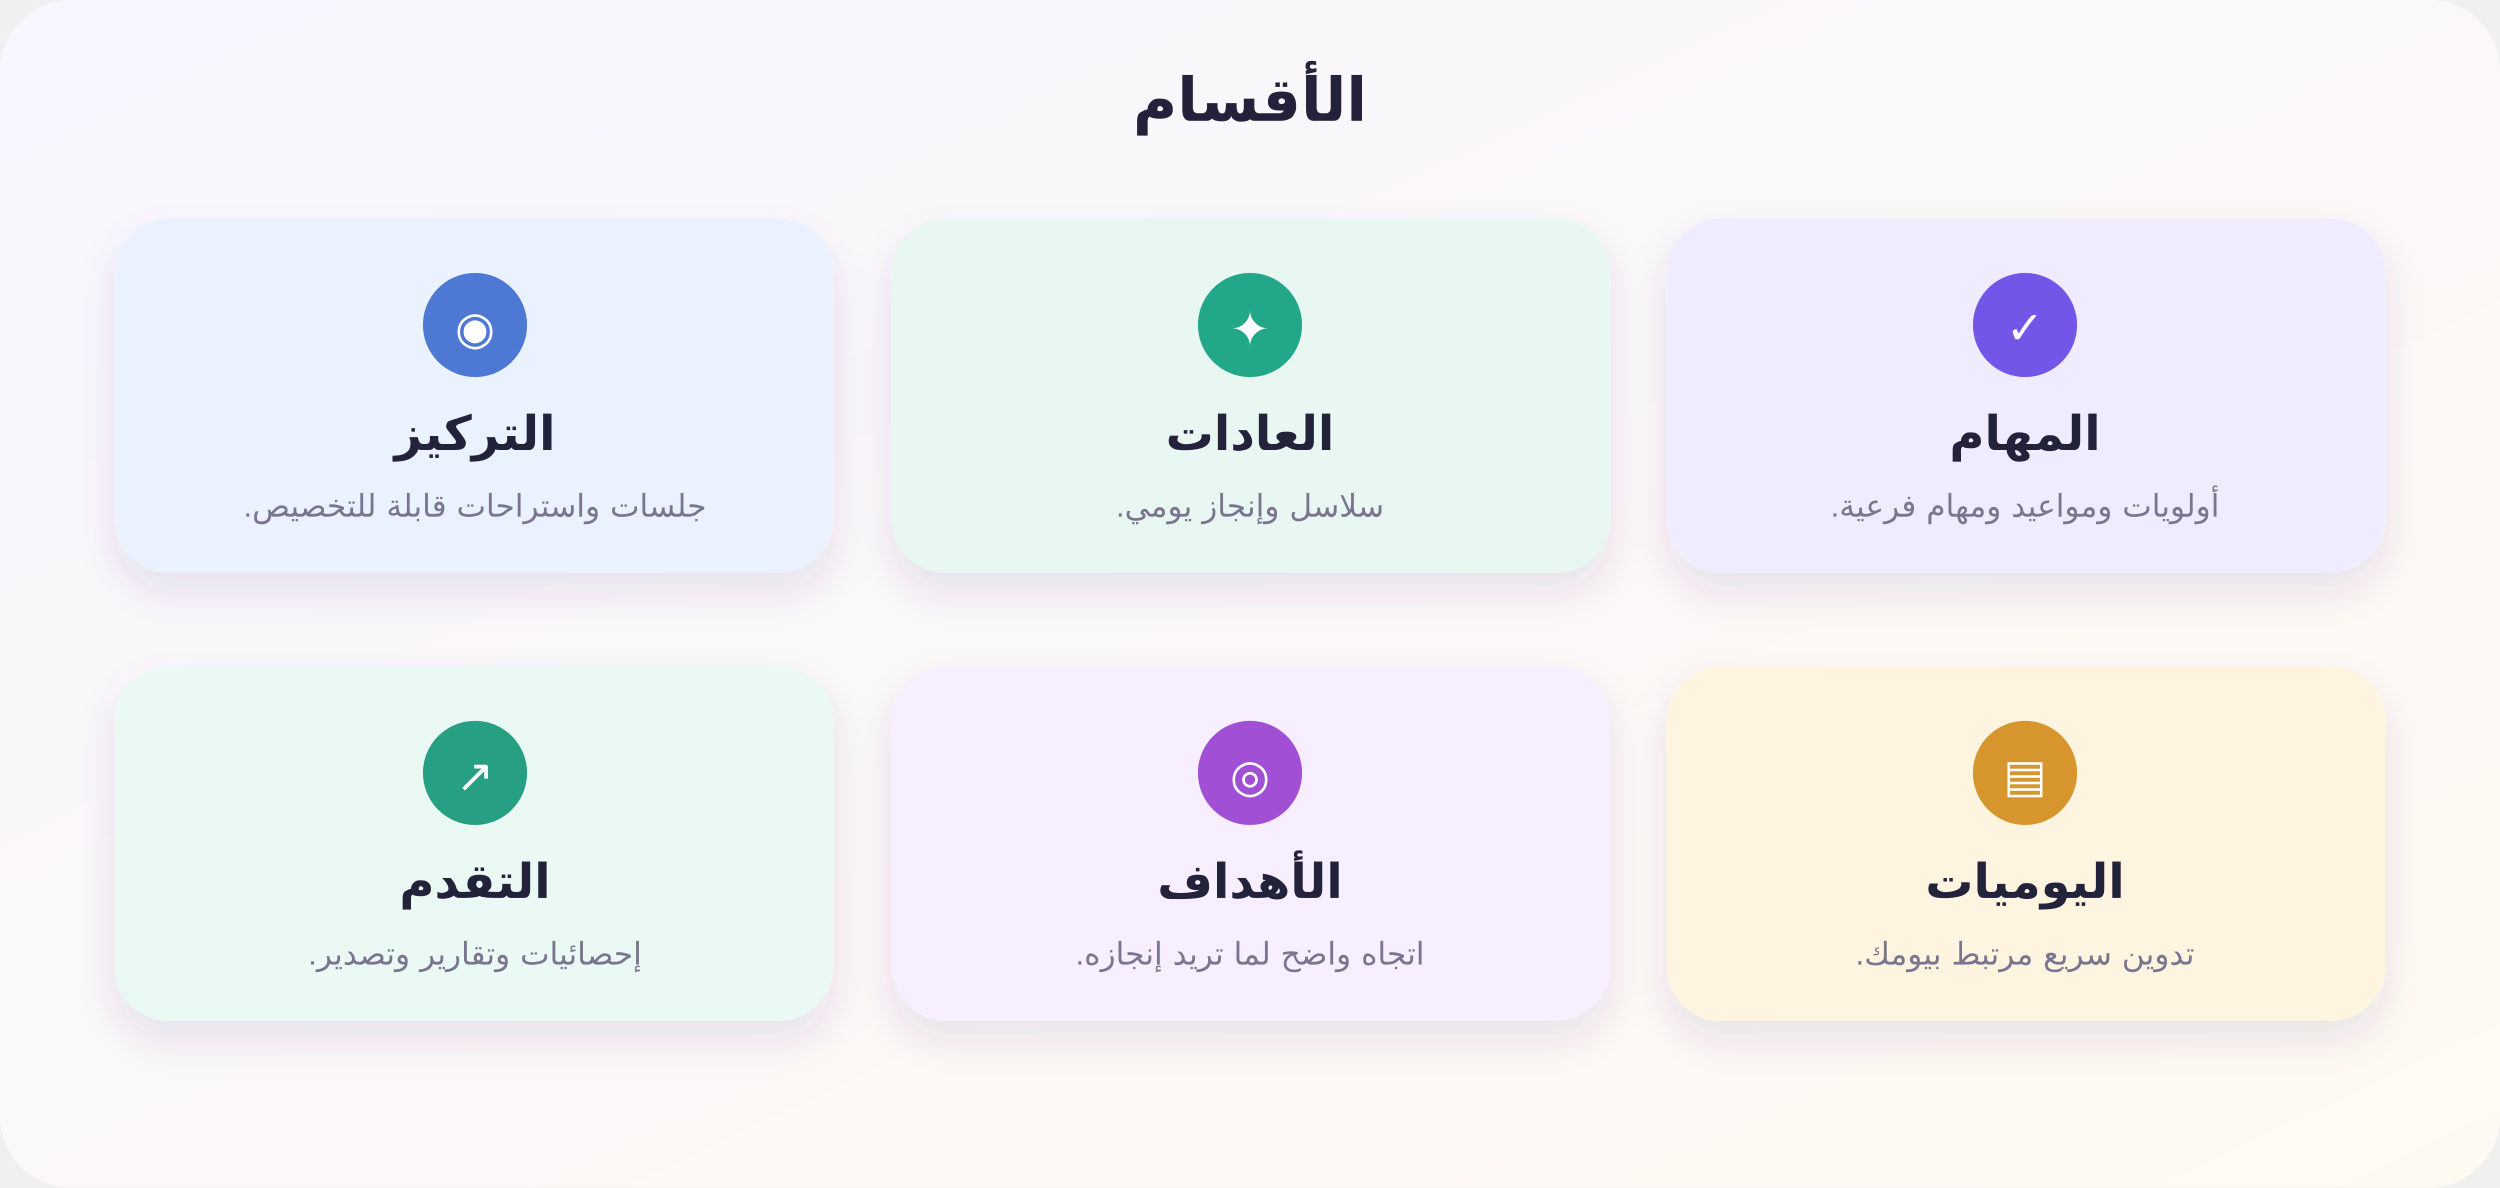
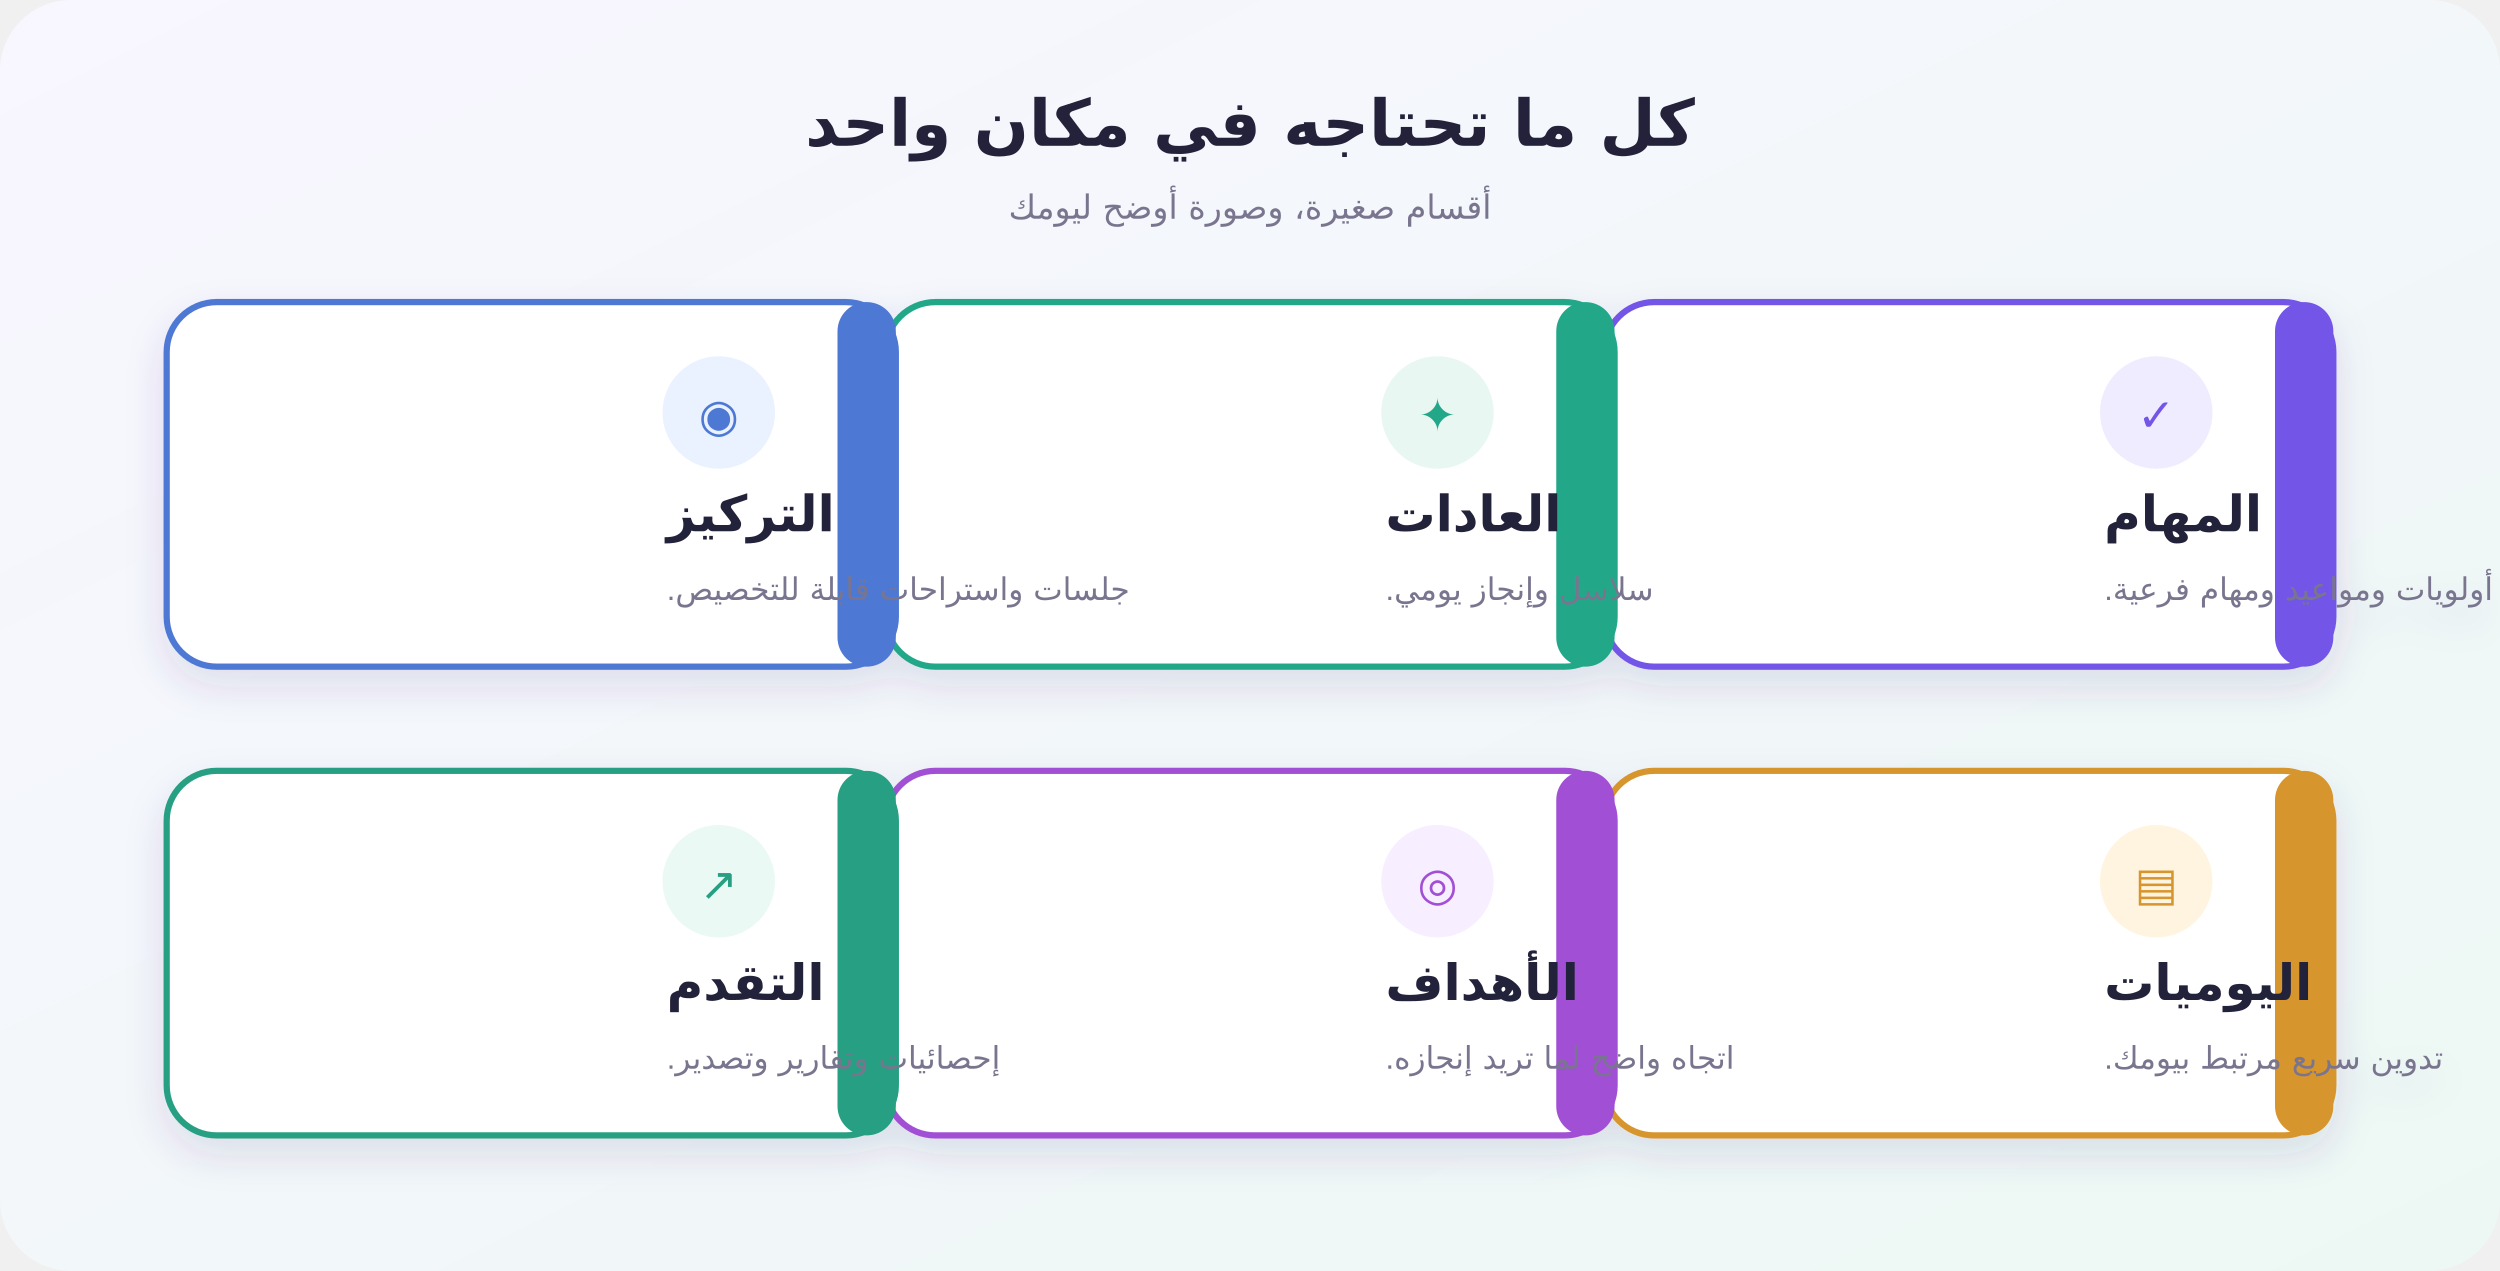
- <svg xmlns="http://www.w3.org/2000/svg" viewBox="0 0 1200 570" role="img" aria-labelledby="title description">
+ <svg xmlns="http://www.w3.org/2000/svg" viewBox="0 0 1200 610" role="img" aria-labelledby="title description">
  <defs>
    <linearGradient id="bg" x1="0" y1="0" x2="1" y2="1">
      <stop stop-color="#f8f6ff" />
-       <stop offset="1" stop-color="#fffaf1" />
+       <stop offset="1" stop-color="#edf8f4" />
    </linearGradient>
    <filter id="shadow" x="-10%" y="-10%" width="120%" height="130%">
-       <feDropShadow dx="0" dy="9" stdDeviation="9" flood-color="#4c3a86" flood-opacity=".12" />
+       <feDropShadow dx="0" dy="8" stdDeviation="9" flood-color="#4c3a86" flood-opacity=".13" />
    </filter>
  </defs>
-   <rect width="1200" height="570" rx="34" fill="url(#bg)" />
-   <text x="600" y="58" text-anchor="middle" direction="rtl" font-family="Tahoma, Arial, sans-serif" font-size="29" font-weight="800" fill="#24213a">الأقسام</text>
-   <g font-family="Tahoma, Arial, sans-serif" direction="rtl" text-anchor="middle" filter="url(#shadow)">
+   <rect width="1200" height="610" rx="34" fill="url(#bg)" />
+   <text x="600" y="70" text-anchor="middle" direction="rtl" font-family="Tahoma, Arial, sans-serif" font-size="31" font-weight="800" fill="#24213a">كل ما تحتاجه في مكان واحد</text>
+   <text x="600" y="105" text-anchor="middle" direction="rtl" font-family="Tahoma, Arial, sans-serif" font-size="16" fill="#79758f">أقسام صغيرة، وصورة أوضح ليومك</text>
+   <g font-family="Tahoma, Arial, sans-serif" direction="rtl" filter="url(#shadow)">
    <g>
-       <rect x="800" y="105" width="345" height="170" rx="26" fill="#f0ecff" />
-       <circle cx="972" cy="156" r="25" fill="#7354e8" />
-       <text x="972" y="165" font-size="22" fill="#fff">✓</text>
-       <text x="972" y="216" font-size="23" font-weight="800" fill="#24213a">المهام</text>
-       <text x="972" y="248" font-size="15" fill="#79758f">أولويات ومواعيد ومهام فرعية.</text>
+       <rect x="770" y="145" width="350" height="175" rx="24" fill="#fff" stroke="#7354e8" stroke-width="3" />
+       <rect x="1092" y="145" width="28" height="175" rx="14" fill="#7354e8" />
+       <circle cx="1035" cy="198" r="27" fill="#f0ecff" />
+       <text x="1035" y="207" text-anchor="middle" font-size="22" fill="#7354e8">✓</text>
+       <text x="1010" y="255" text-anchor="end" font-size="24" font-weight="800" fill="#24213a">المهام</text>
+       <text x="1010" y="288" text-anchor="end" font-size="15" fill="#79758f">أولويات ومواعيد ومهام فرعية.</text>
    </g>
    <g>
-       <rect x="428" y="105" width="345" height="170" rx="26" fill="#e8f7f2" />
-       <circle cx="600" cy="156" r="25" fill="#24a889" />
-       <text x="600" y="166" font-size="23" fill="#fff">✦</text>
-       <text x="600" y="216" font-size="23" font-weight="800" fill="#24213a">العادات</text>
-       <text x="600" y="248" font-size="15" fill="#79758f">سلاسل وإنجاز يومي.</text>
+       <rect x="425" y="145" width="350" height="175" rx="24" fill="#fff" stroke="#24a889" stroke-width="3" />
+       <rect x="747" y="145" width="28" height="175" rx="14" fill="#24a889" />
+       <circle cx="690" cy="198" r="27" fill="#e8f7f2" />
+       <text x="690" y="207" text-anchor="middle" font-size="22" fill="#24a889">✦</text>
+       <text x="665" y="255" text-anchor="end" font-size="24" font-weight="800" fill="#24213a">العادات</text>
+       <text x="665" y="288" text-anchor="end" font-size="15" fill="#79758f">سلاسل وإنجاز يومي.</text>
    </g>
    <g>
-       <rect x="55" y="105" width="345" height="170" rx="26" fill="#eaf1ff" />
-       <circle cx="228" cy="156" r="25" fill="#4d78d4" />
-       <text x="228" y="165" font-size="22" fill="#fff">◉</text>
-       <text x="228" y="216" font-size="23" font-weight="800" fill="#24213a">التركيز</text>
-       <text x="228" y="248" font-size="15" fill="#79758f">جلسات واستراحات قابلة للتخصيص.</text>
+       <rect x="80" y="145" width="350" height="175" rx="24" fill="#fff" stroke="#4d78d4" stroke-width="3" />
+       <rect x="402" y="145" width="28" height="175" rx="14" fill="#4d78d4" />
+       <circle cx="345" cy="198" r="27" fill="#eaf1ff" />
+       <text x="345" y="207" text-anchor="middle" font-size="22" fill="#4d78d4">◉</text>
+       <text x="320" y="255" text-anchor="end" font-size="24" font-weight="800" fill="#24213a">التركيز</text>
+       <text x="320" y="288" text-anchor="end" font-size="15" fill="#79758f">جلسات واستراحات قابلة للتخصيص.</text>
    </g>
    <g>
-       <rect x="800" y="320" width="345" height="170" rx="26" fill="#fff4df" />
-       <circle cx="972" cy="371" r="25" fill="#d7952d" />
-       <text x="972" y="380" font-size="22" fill="#fff">▤</text>
-       <text x="972" y="431" font-size="23" font-weight="800" fill="#24213a">اليوميات</text>
-       <text x="972" y="463" font-size="15" fill="#79758f">تدوين سريع مرتبط بيومك.</text>
+       <rect x="770" y="370" width="350" height="175" rx="24" fill="#fff" stroke="#d7952d" stroke-width="3" />
+       <rect x="1092" y="370" width="28" height="175" rx="14" fill="#d7952d" />
+       <circle cx="1035" cy="423" r="27" fill="#fff4df" />
+       <text x="1035" y="432" text-anchor="middle" font-size="22" fill="#d7952d">▤</text>
+       <text x="1010" y="480" text-anchor="end" font-size="24" font-weight="800" fill="#24213a">اليوميات</text>
+       <text x="1010" y="513" text-anchor="end" font-size="15" fill="#79758f">تدوين سريع مرتبط بيومك.</text>
    </g>
    <g>
-       <rect x="428" y="320" width="345" height="170" rx="26" fill="#f7eeff" />
-       <circle cx="600" cy="371" r="25" fill="#a14fd4" />
-       <text x="600" y="380" font-size="22" fill="#fff">◎</text>
-       <text x="600" y="431" font-size="23" font-weight="800" fill="#24213a">الأهداف</text>
-       <text x="600" y="463" font-size="15" fill="#79758f">اتجاه واضح لما تريد إنجازه.</text>
+       <rect x="425" y="370" width="350" height="175" rx="24" fill="#fff" stroke="#a14fd4" stroke-width="3" />
+       <rect x="747" y="370" width="28" height="175" rx="14" fill="#a14fd4" />
+       <circle cx="690" cy="423" r="27" fill="#f7eeff" />
+       <text x="690" y="432" text-anchor="middle" font-size="22" fill="#a14fd4">◎</text>
+       <text x="665" y="480" text-anchor="end" font-size="24" font-weight="800" fill="#24213a">الأهداف</text>
+       <text x="665" y="513" text-anchor="end" font-size="15" fill="#79758f">اتجاه واضح لما تريد إنجازه.</text>
    </g>
    <g>
-       <rect x="55" y="320" width="345" height="170" rx="26" fill="#eaf9f4" />
-       <circle cx="228" cy="371" r="25" fill="#269f82" />
-       <text x="228" y="380" font-size="22" fill="#fff">↗</text>
-       <text x="228" y="431" font-size="23" font-weight="800" fill="#24213a">التقدم</text>
-       <text x="228" y="463" font-size="15" fill="#79758f">إحصائيات وتقارير وتصدير.</text>
+       <rect x="80" y="370" width="350" height="175" rx="24" fill="#fff" stroke="#269f82" stroke-width="3" />
+       <rect x="402" y="370" width="28" height="175" rx="14" fill="#269f82" />
+       <circle cx="345" cy="423" r="27" fill="#eaf9f4" />
+       <text x="345" y="432" text-anchor="middle" font-size="22" fill="#269f82">↗</text>
+       <text x="320" y="480" text-anchor="end" font-size="24" font-weight="800" fill="#24213a">التقدم</text>
+       <text x="320" y="513" text-anchor="end" font-size="15" fill="#79758f">إحصائيات وتقارير وتصدير.</text>
    </g>
  </g>
</svg>
